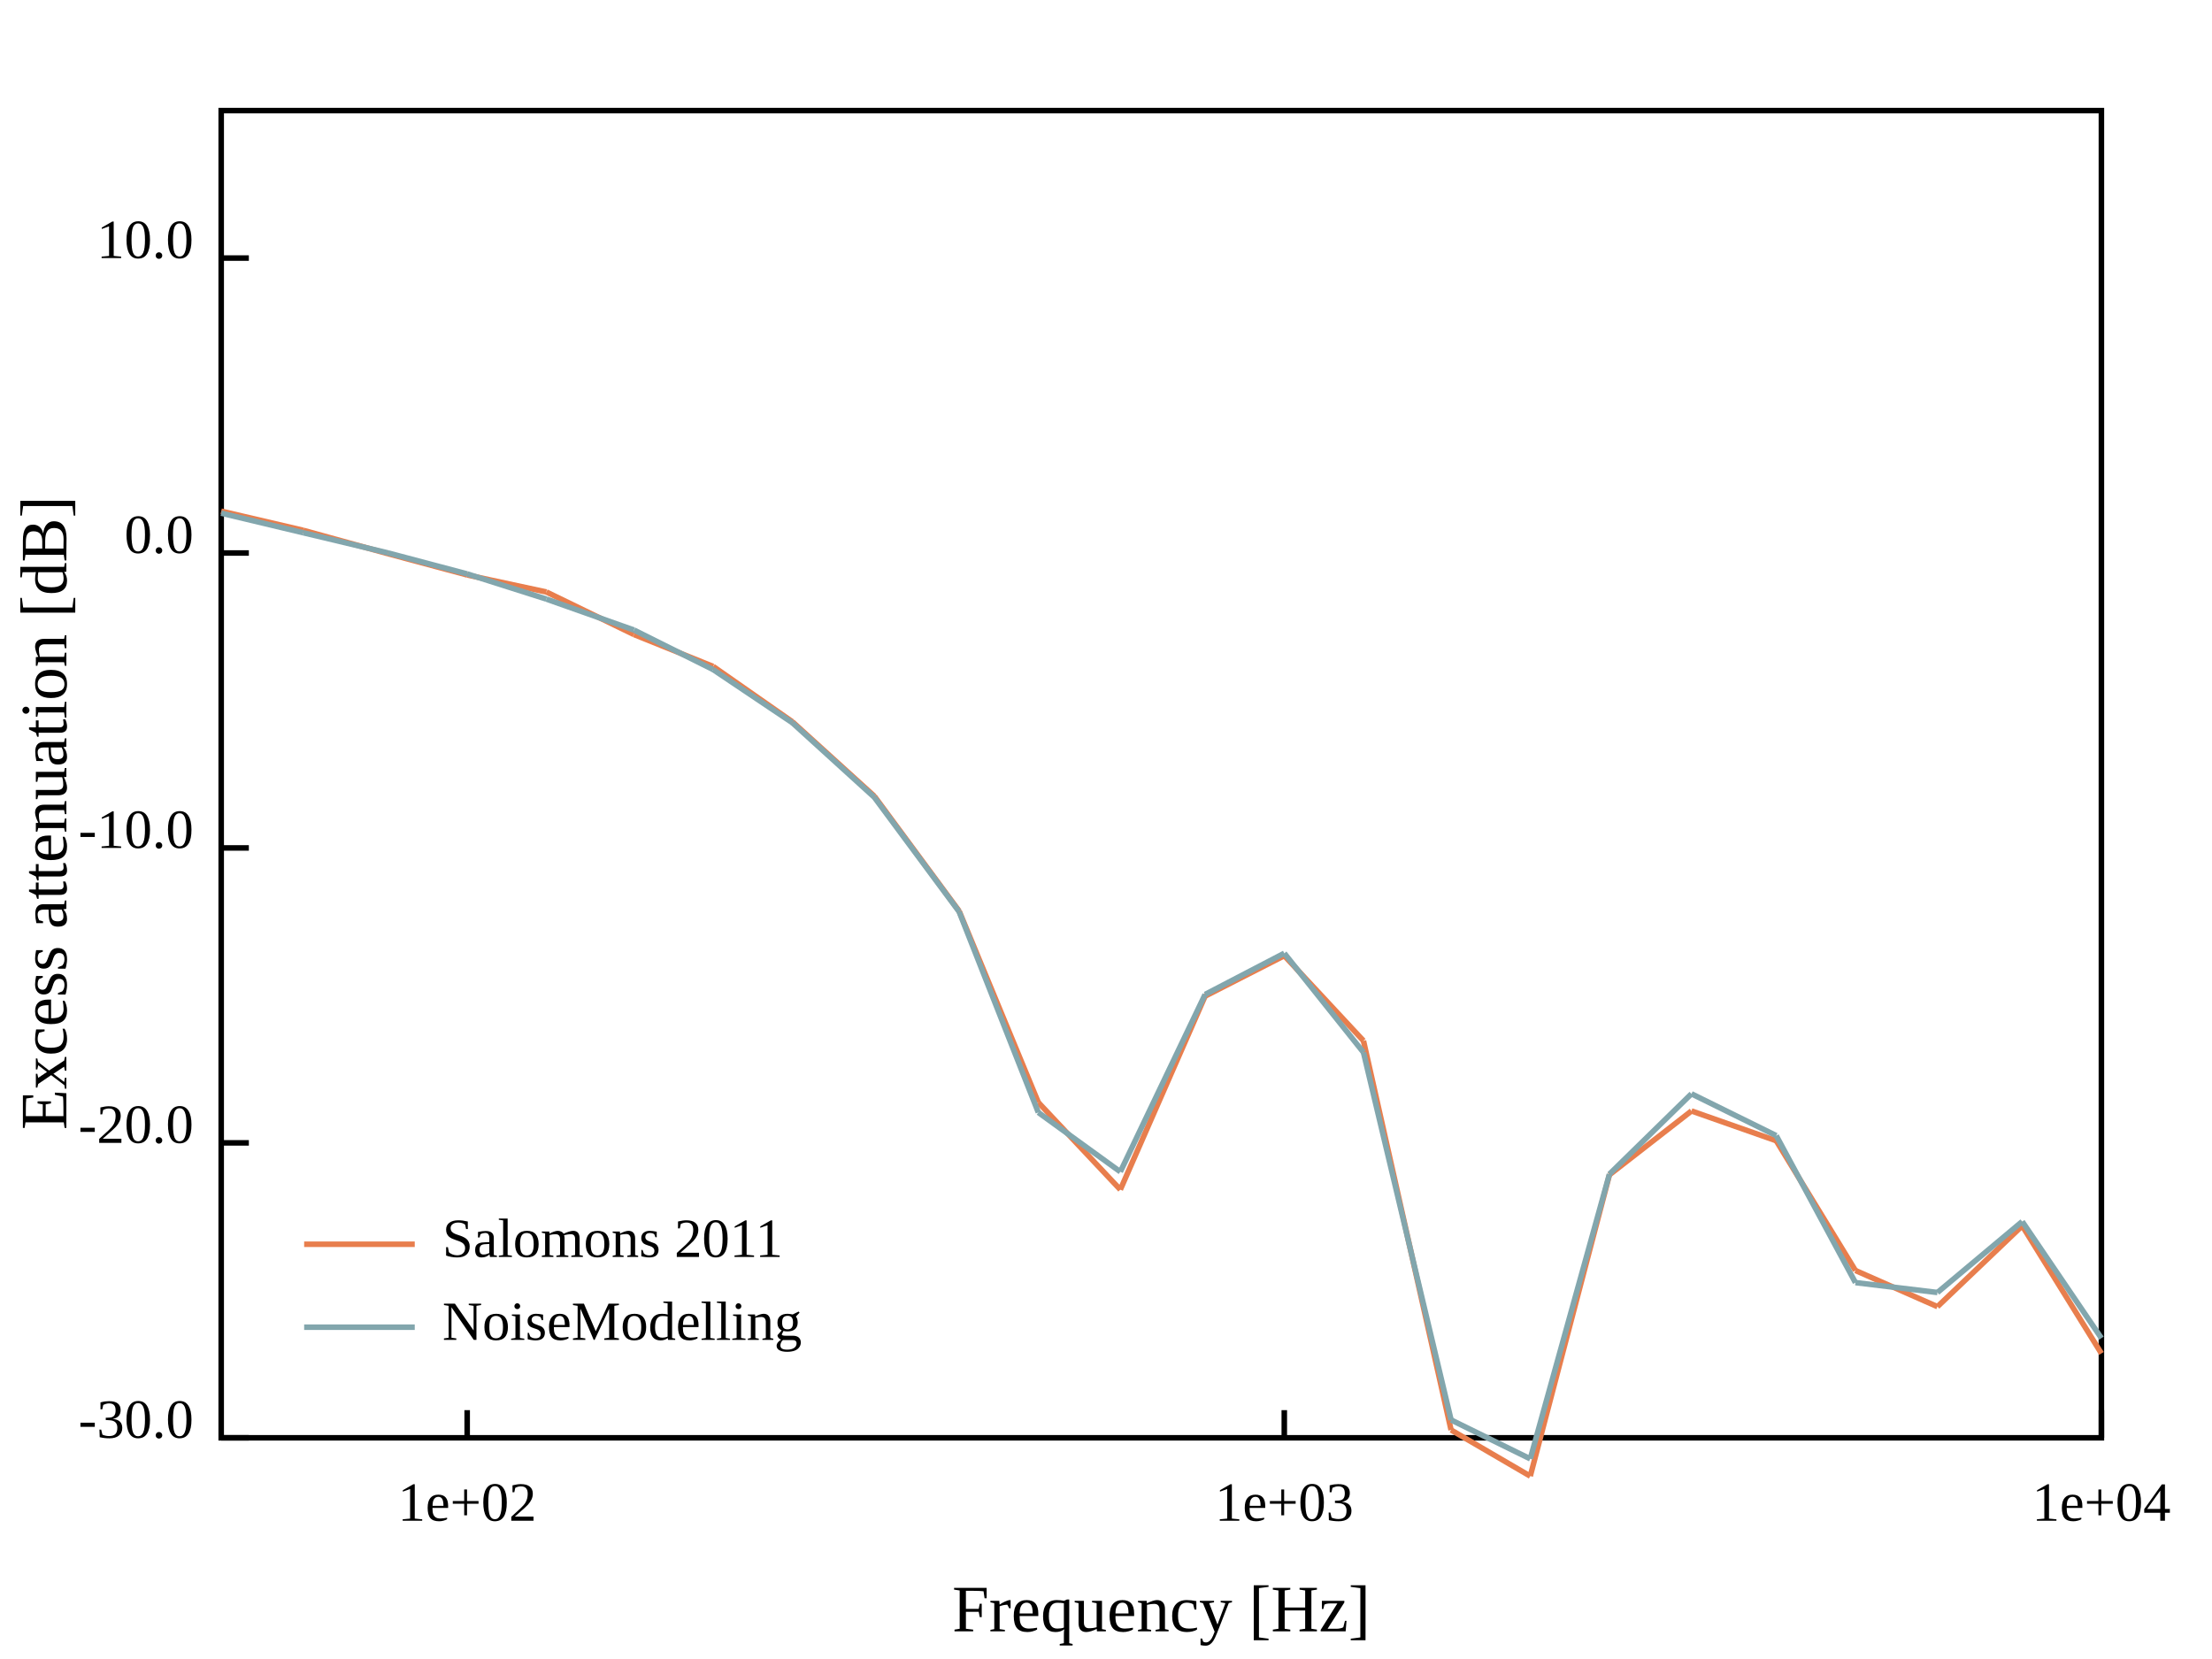
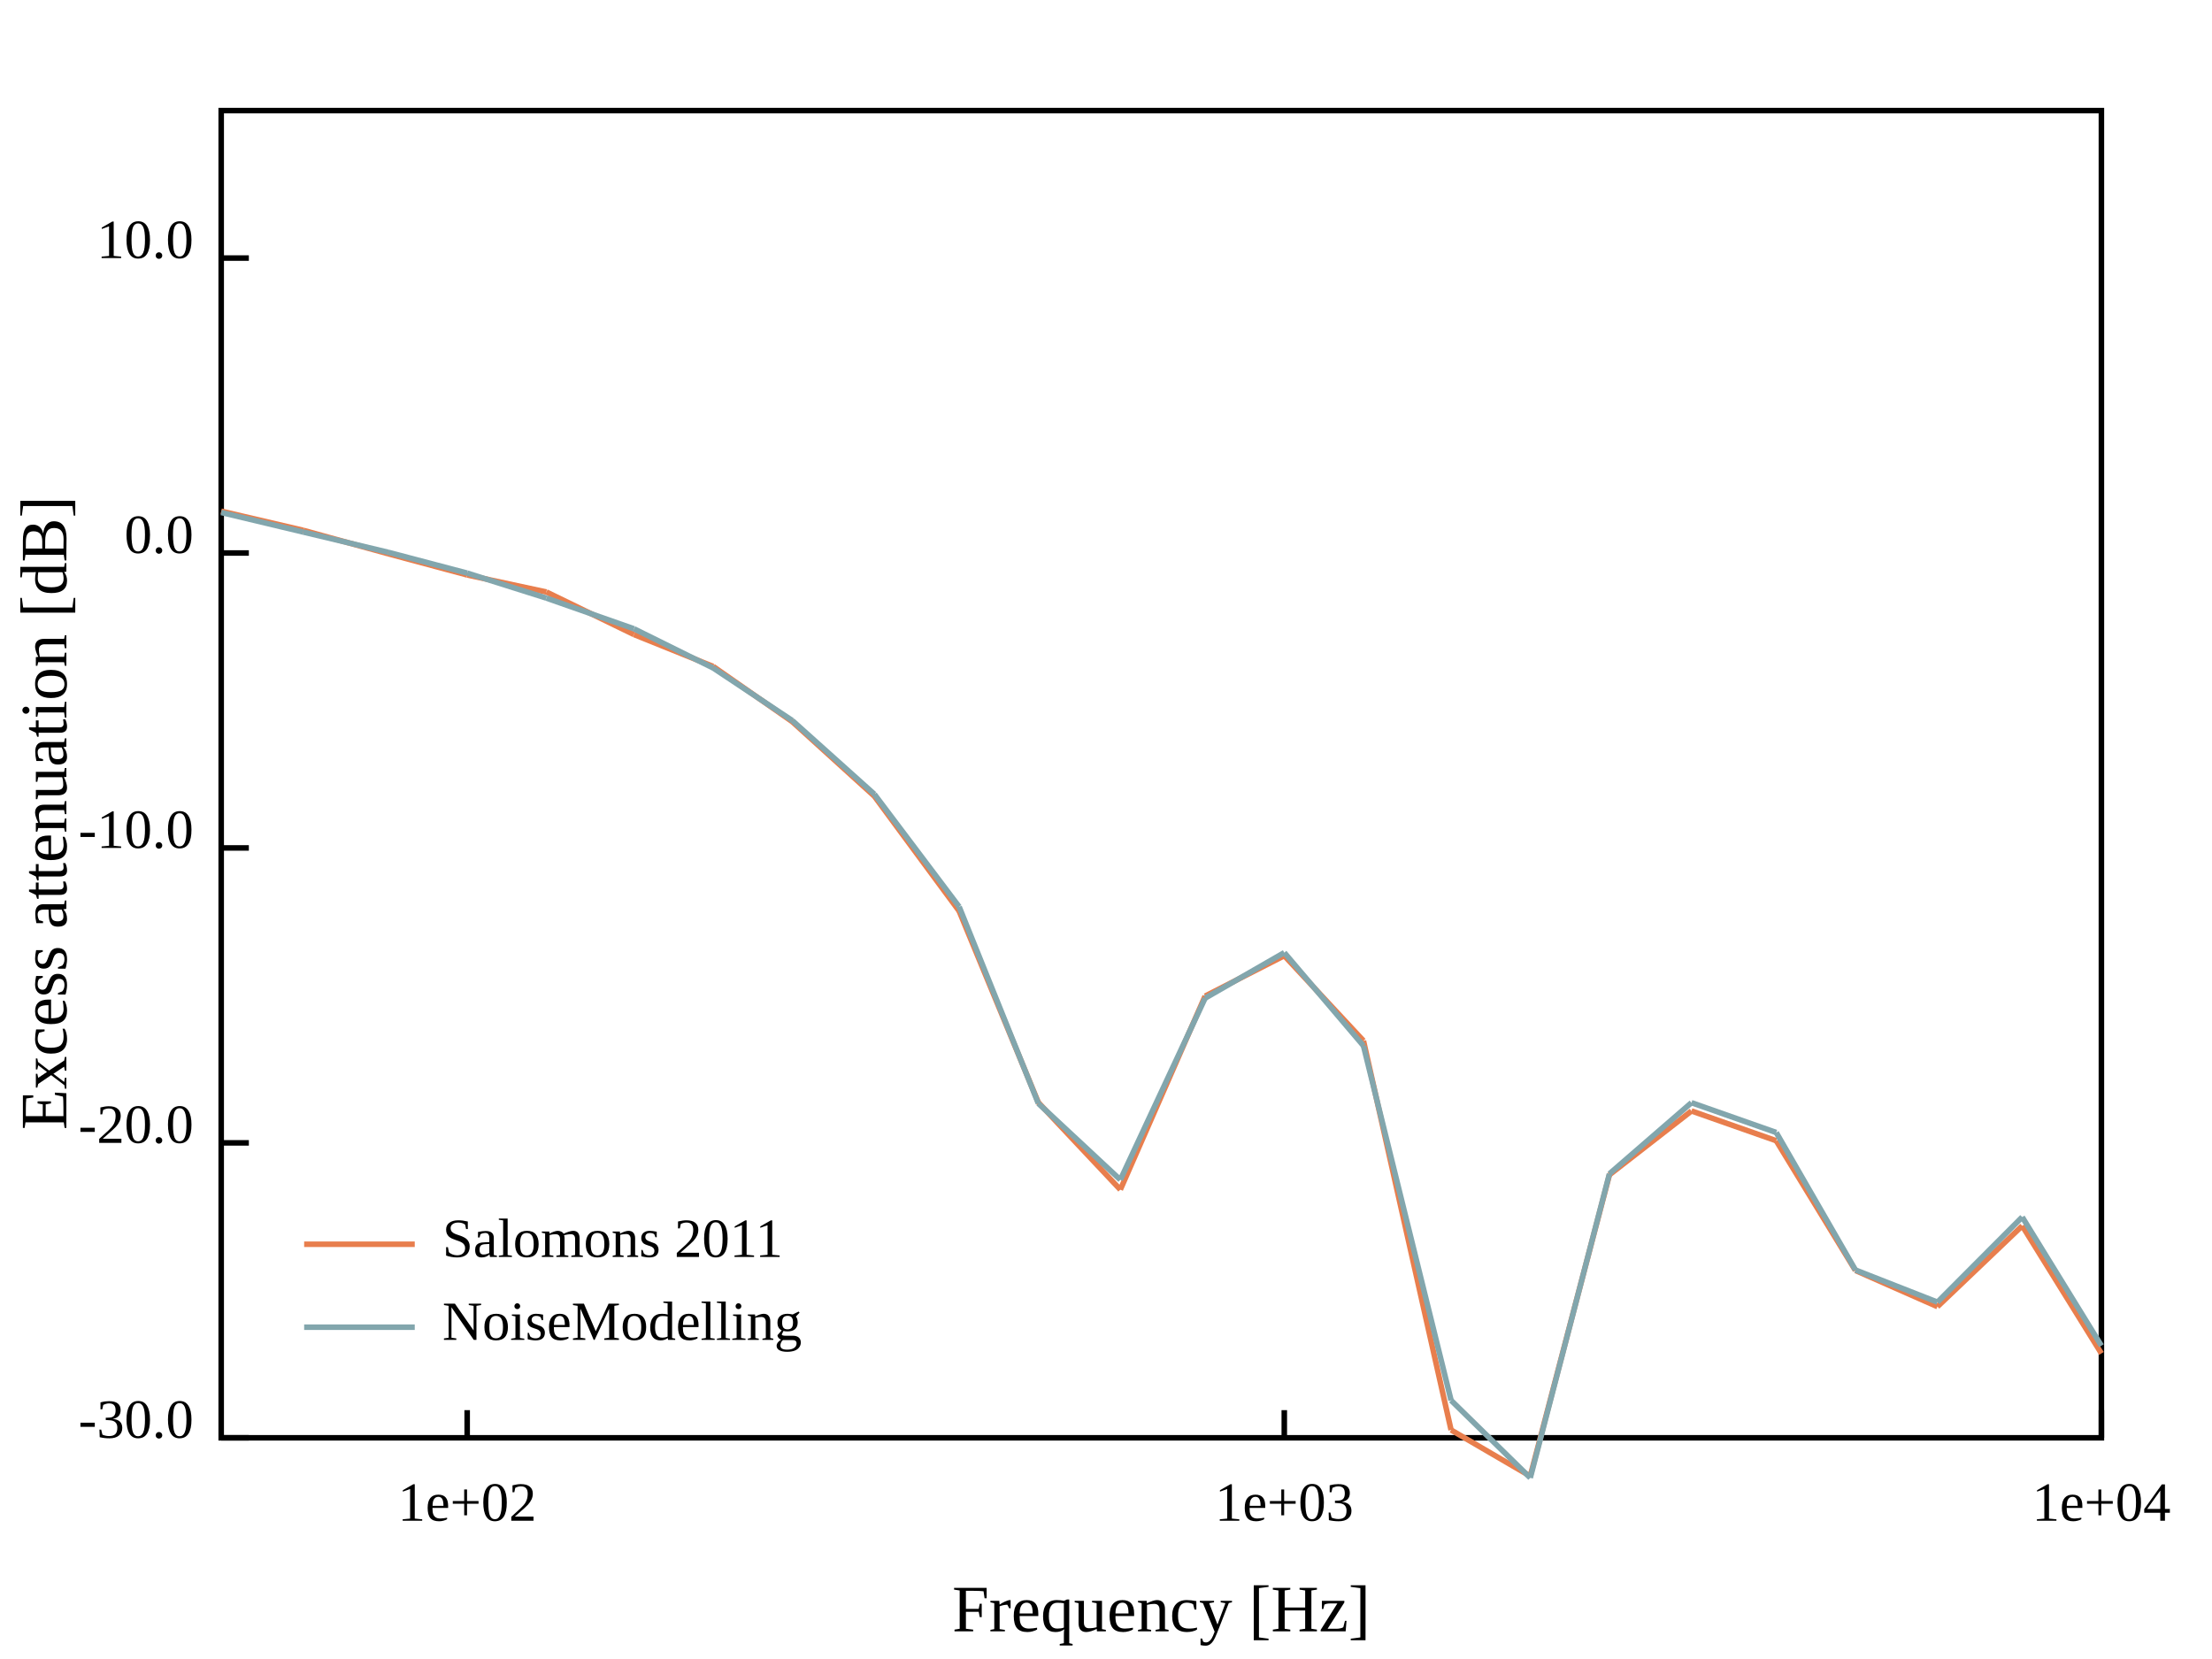
<svg xmlns="http://www.w3.org/2000/svg" height="300" width="400">
  <rect width="400" height="300" x="0" y="0" style="fill:white; stroke:none" />
  <rect width="340" height="240" x="40" y="20" style="fill:none; stroke-width:1;stroke:black" />
  <line x1="40" y1="260" x2="45" y2="260" style="fill:none; stroke-width:1; stroke:black" />
  <text x="35" y="260" text-anchor="end" style="stroke:none; fill:black; font-size:smaller">-30.0</text>
  <line x1="40" y1="206.667" x2="45" y2="206.667" style="fill:none; stroke-width:1; stroke:black" />
  <text x="35" y="206.667" text-anchor="end" style="stroke:none; fill:black; font-size:smaller">-20.0</text>
  <line x1="40" y1="153.333" x2="45" y2="153.333" style="fill:none; stroke-width:1; stroke:black" />
  <text x="35" y="153.333" text-anchor="end" style="stroke:none; fill:black; font-size:smaller">-10.0</text>
  <line x1="40" y1="100" x2="45" y2="100" style="fill:none; stroke-width:1; stroke:black" />
  <text x="35" y="100" text-anchor="end" style="stroke:none; fill:black; font-size:smaller">0.0</text>
  <line x1="40" y1="46.667" x2="45" y2="46.667" style="fill:none; stroke-width:1; stroke:black" />
  <text x="35" y="46.667" text-anchor="end" style="stroke:none; fill:black; font-size:smaller">10.0</text>
  <line x1="84.48" y1="260" x2="84.48" y2="255" style="fill:none; stroke-width:1; stroke:black" />
  <text x="84.48" y="275" text-anchor="middle" style="stroke:none; fill:black; font-size:smaller">1e+02</text>
  <line x1="232.24" y1="260" x2="232.24" y2="255" style="fill:none; stroke-width:1; stroke:black" />
  <text x="232.24" y="275" text-anchor="middle" style="stroke:none; fill:black; font-size:smaller">1e+03</text>
  <line x1="380" y1="260" x2="380" y2="255" style="fill:none; stroke-width:1; stroke:black" />
  <text x="380" y="275" text-anchor="middle" style="stroke:none; fill:black; font-size:smaller">1e+04</text>
  <line x1="40" y1="92.436" x2="54.831" y2="95.897" style="fill:none; stroke-width:1; stroke:rgb(232,126,77)" />
  <line x1="54.831" y1="95.897" x2="70.161" y2="100.128" style="fill:none; stroke-width:1; stroke:rgb(232,126,77)" />
  <line x1="70.161" y1="100.128" x2="84.48" y2="103.974" style="fill:none; stroke-width:1; stroke:rgb(232,126,77)" />
  <line x1="84.48" y1="103.974" x2="98.8" y2="107.051" style="fill:none; stroke-width:1; stroke:rgb(232,126,77)" />
  <line x1="98.8" y1="107.051" x2="114.641" y2="114.744" style="fill:none; stroke-width:1; stroke:rgb(232,126,77)" />
  <line x1="114.641" y1="114.744" x2="128.96" y2="120.513" style="fill:none; stroke-width:1; stroke:rgb(232,126,77)" />
  <line x1="128.96" y1="120.513" x2="143.28" y2="130.513" style="fill:none; stroke-width:1; stroke:rgb(232,126,77)" />
  <line x1="143.28" y1="130.513" x2="158.11" y2="143.974" style="fill:none; stroke-width:1; stroke:rgb(232,126,77)" />
  <line x1="158.11" y1="143.974" x2="173.441" y2="164.744" style="fill:none; stroke-width:1; stroke:rgb(232,126,77)" />
  <line x1="173.441" y1="164.744" x2="187.76" y2="199.359" style="fill:none; stroke-width:1; stroke:rgb(232,126,77)" />
  <line x1="187.76" y1="199.359" x2="202.591" y2="215.128" style="fill:none; stroke-width:1; stroke:rgb(232,126,77)" />
  <line x1="202.591" y1="215.128" x2="217.921" y2="180.128" style="fill:none; stroke-width:1; stroke:rgb(232,126,77)" />
  <line x1="217.921" y1="180.128" x2="232.24" y2="172.821" style="fill:none; stroke-width:1; stroke:rgb(232,126,77)" />
  <line x1="232.24" y1="172.821" x2="246.559" y2="188.205" style="fill:none; stroke-width:1; stroke:rgb(232,126,77)" />
  <line x1="246.559" y1="188.205" x2="262.401" y2="258.59" style="fill:none; stroke-width:1; stroke:rgb(232,126,77)" />
  <line x1="262.401" y1="258.59" x2="276.72" y2="266.933" style="fill:none; stroke-width:1; stroke:rgb(232,126,77)" />
  <line x1="276.72" y1="266.933" x2="291.04" y2="212.436" style="fill:none; stroke-width:1; stroke:rgb(232,126,77)" />
  <line x1="291.04" y1="212.436" x2="305.87" y2="200.897" style="fill:none; stroke-width:1; stroke:rgb(232,126,77)" />
  <line x1="305.87" y1="200.897" x2="321.2" y2="206.282" style="fill:none; stroke-width:1; stroke:rgb(232,126,77)" />
  <line x1="321.2" y1="206.282" x2="335.52" y2="229.744" style="fill:none; stroke-width:1; stroke:rgb(232,126,77)" />
  <line x1="335.52" y1="229.744" x2="350.351" y2="236.282" style="fill:none; stroke-width:1; stroke:rgb(232,126,77)" />
  <line x1="350.351" y1="236.282" x2="365.681" y2="221.667" style="fill:none; stroke-width:1; stroke:rgb(232,126,77)" />
  <line x1="365.681" y1="221.667" x2="380" y2="244.744" style="fill:none; stroke-width:1; stroke:rgb(232,126,77)" />
-   <line x1="40" y1="92.799" x2="54.831" y2="96.334" style="fill:none; stroke-width:1; stroke:rgb(130,166,173)" />
-   <line x1="54.831" y1="96.334" x2="70.161" y2="99.988" style="fill:none; stroke-width:1; stroke:rgb(130,166,173)" />
-   <line x1="70.161" y1="99.988" x2="84.48" y2="103.785" style="fill:none; stroke-width:1; stroke:rgb(130,166,173)" />
-   <line x1="84.48" y1="103.785" x2="98.8" y2="108.331" style="fill:none; stroke-width:1; stroke:rgb(130,166,173)" />
-   <line x1="98.8" y1="108.331" x2="114.641" y2="113.931" style="fill:none; stroke-width:1; stroke:rgb(130,166,173)" />
-   <line x1="114.641" y1="113.931" x2="128.96" y2="121.082" style="fill:none; stroke-width:1; stroke:rgb(130,166,173)" />
-   <line x1="128.96" y1="121.082" x2="143.28" y2="130.694" style="fill:none; stroke-width:1; stroke:rgb(130,166,173)" />
-   <line x1="143.28" y1="130.694" x2="158.11" y2="144.175" style="fill:none; stroke-width:1; stroke:rgb(130,166,173)" />
-   <line x1="158.11" y1="144.175" x2="173.441" y2="164.862" style="fill:none; stroke-width:1; stroke:rgb(130,166,173)" />
-   <line x1="173.441" y1="164.862" x2="187.76" y2="201.166" style="fill:none; stroke-width:1; stroke:rgb(130,166,173)" />
-   <line x1="187.76" y1="201.166" x2="202.591" y2="211.896" style="fill:none; stroke-width:1; stroke:rgb(130,166,173)" />
-   <line x1="202.591" y1="211.896" x2="217.921" y2="179.827" style="fill:none; stroke-width:1; stroke:rgb(130,166,173)" />
-   <line x1="217.921" y1="179.827" x2="232.24" y2="172.376" style="fill:none; stroke-width:1; stroke:rgb(130,166,173)" />
-   <line x1="232.24" y1="172.376" x2="246.559" y2="190.306" style="fill:none; stroke-width:1; stroke:rgb(130,166,173)" />
-   <line x1="246.559" y1="190.306" x2="262.401" y2="256.771" style="fill:none; stroke-width:1; stroke:rgb(130,166,173)" />
-   <line x1="262.401" y1="256.771" x2="276.72" y2="263.805" style="fill:none; stroke-width:1; stroke:rgb(130,166,173)" />
-   <line x1="276.72" y1="263.805" x2="291.04" y2="212.314" style="fill:none; stroke-width:1; stroke:rgb(130,166,173)" />
-   <line x1="291.04" y1="212.314" x2="305.87" y2="197.797" style="fill:none; stroke-width:1; stroke:rgb(130,166,173)" />
-   <line x1="305.87" y1="197.797" x2="321.2" y2="205.355" style="fill:none; stroke-width:1; stroke:rgb(130,166,173)" />
-   <line x1="321.2" y1="205.355" x2="335.52" y2="231.937" style="fill:none; stroke-width:1; stroke:rgb(130,166,173)" />
-   <line x1="335.52" y1="231.937" x2="350.351" y2="233.724" style="fill:none; stroke-width:1; stroke:rgb(130,166,173)" />
-   <line x1="350.351" y1="233.724" x2="365.681" y2="220.888" style="fill:none; stroke-width:1; stroke:rgb(130,166,173)" />
-   <line x1="365.681" y1="220.888" x2="380" y2="241.982" style="fill:none; stroke-width:1; stroke:rgb(130,166,173)" />
+   <line x1="40" y1="92.672" x2="54.831" y2="96.209" style="fill:none; stroke-width:1; stroke:rgb(130,166,173)" />
+   <line x1="54.831" y1="96.209" x2="70.161" y2="99.864" style="fill:none; stroke-width:1; stroke:rgb(130,166,173)" />
+   <line x1="70.161" y1="99.864" x2="84.48" y2="103.637" style="fill:none; stroke-width:1; stroke:rgb(130,166,173)" />
+   <line x1="84.48" y1="103.637" x2="98.8" y2="108.151" style="fill:none; stroke-width:1; stroke:rgb(130,166,173)" />
+   <line x1="98.8" y1="108.151" x2="114.641" y2="113.707" style="fill:none; stroke-width:1; stroke:rgb(130,166,173)" />
+   <line x1="114.641" y1="113.707" x2="128.96" y2="120.793" style="fill:none; stroke-width:1; stroke:rgb(130,166,173)" />
+   <line x1="128.96" y1="120.793" x2="143.28" y2="130.303" style="fill:none; stroke-width:1; stroke:rgb(130,166,173)" />
+   <line x1="143.28" y1="130.303" x2="158.11" y2="143.613" style="fill:none; stroke-width:1; stroke:rgb(130,166,173)" />
+   <line x1="158.11" y1="143.613" x2="173.441" y2="163.962" style="fill:none; stroke-width:1; stroke:rgb(130,166,173)" />
+   <line x1="173.441" y1="163.962" x2="187.76" y2="199.533" style="fill:none; stroke-width:1; stroke:rgb(130,166,173)" />
+   <line x1="187.76" y1="199.533" x2="202.591" y2="213.348" style="fill:none; stroke-width:1; stroke:rgb(130,166,173)" />
+   <line x1="202.591" y1="213.348" x2="217.921" y2="180.499" style="fill:none; stroke-width:1; stroke:rgb(130,166,173)" />
+   <line x1="217.921" y1="180.499" x2="232.24" y2="172.262" style="fill:none; stroke-width:1; stroke:rgb(130,166,173)" />
+   <line x1="232.24" y1="172.262" x2="246.559" y2="189.113" style="fill:none; stroke-width:1; stroke:rgb(130,166,173)" />
+   <line x1="246.559" y1="189.113" x2="262.401" y2="253.23" style="fill:none; stroke-width:1; stroke:rgb(130,166,173)" />
+   <line x1="262.401" y1="253.23" x2="276.72" y2="267.245" style="fill:none; stroke-width:1; stroke:rgb(130,166,173)" />
+   <line x1="276.72" y1="267.245" x2="291.04" y2="212.254" style="fill:none; stroke-width:1; stroke:rgb(130,166,173)" />
+   <line x1="291.04" y1="212.254" x2="305.87" y2="199.402" style="fill:none; stroke-width:1; stroke:rgb(130,166,173)" />
+   <line x1="305.87" y1="199.402" x2="321.2" y2="204.791" style="fill:none; stroke-width:1; stroke:rgb(130,166,173)" />
+   <line x1="321.2" y1="204.791" x2="335.52" y2="229.655" style="fill:none; stroke-width:1; stroke:rgb(130,166,173)" />
+   <line x1="335.52" y1="229.655" x2="350.351" y2="235.469" style="fill:none; stroke-width:1; stroke:rgb(130,166,173)" />
+   <line x1="350.351" y1="235.469" x2="365.681" y2="220.08" style="fill:none; stroke-width:1; stroke:rgb(130,166,173)" />
+   <line x1="365.681" y1="220.08" x2="380" y2="243.348" style="fill:none; stroke-width:1; stroke:rgb(130,166,173)" />
  <text x="210" y="295" text-anchor="middle" style="stroke:none; fill:black">Frequency [Hz]</text>
  <text x="5" y="140" transform="rotate(-90, 12, 140)" text-anchor="middle" style="stroke:none; fill:black">Excess attenuation [dB]</text>
  <line x1="55" y1="225" x2="75" y2="225" style="fill:none; stroke-width:1; stroke:rgb(232,126,77)" />
  <text x="80" y="225" dominant-baseline="middle" style="stroke:none; fill:black; font-size:smaller">Salomons 2011</text>
  <line x1="55" y1="240" x2="75" y2="240" style="fill:none; stroke-width:1; stroke:rgb(130,166,173)" />
  <text x="80" y="240" dominant-baseline="middle" style="stroke:none; fill:black; font-size:smaller">NoiseModelling</text>
</svg>
